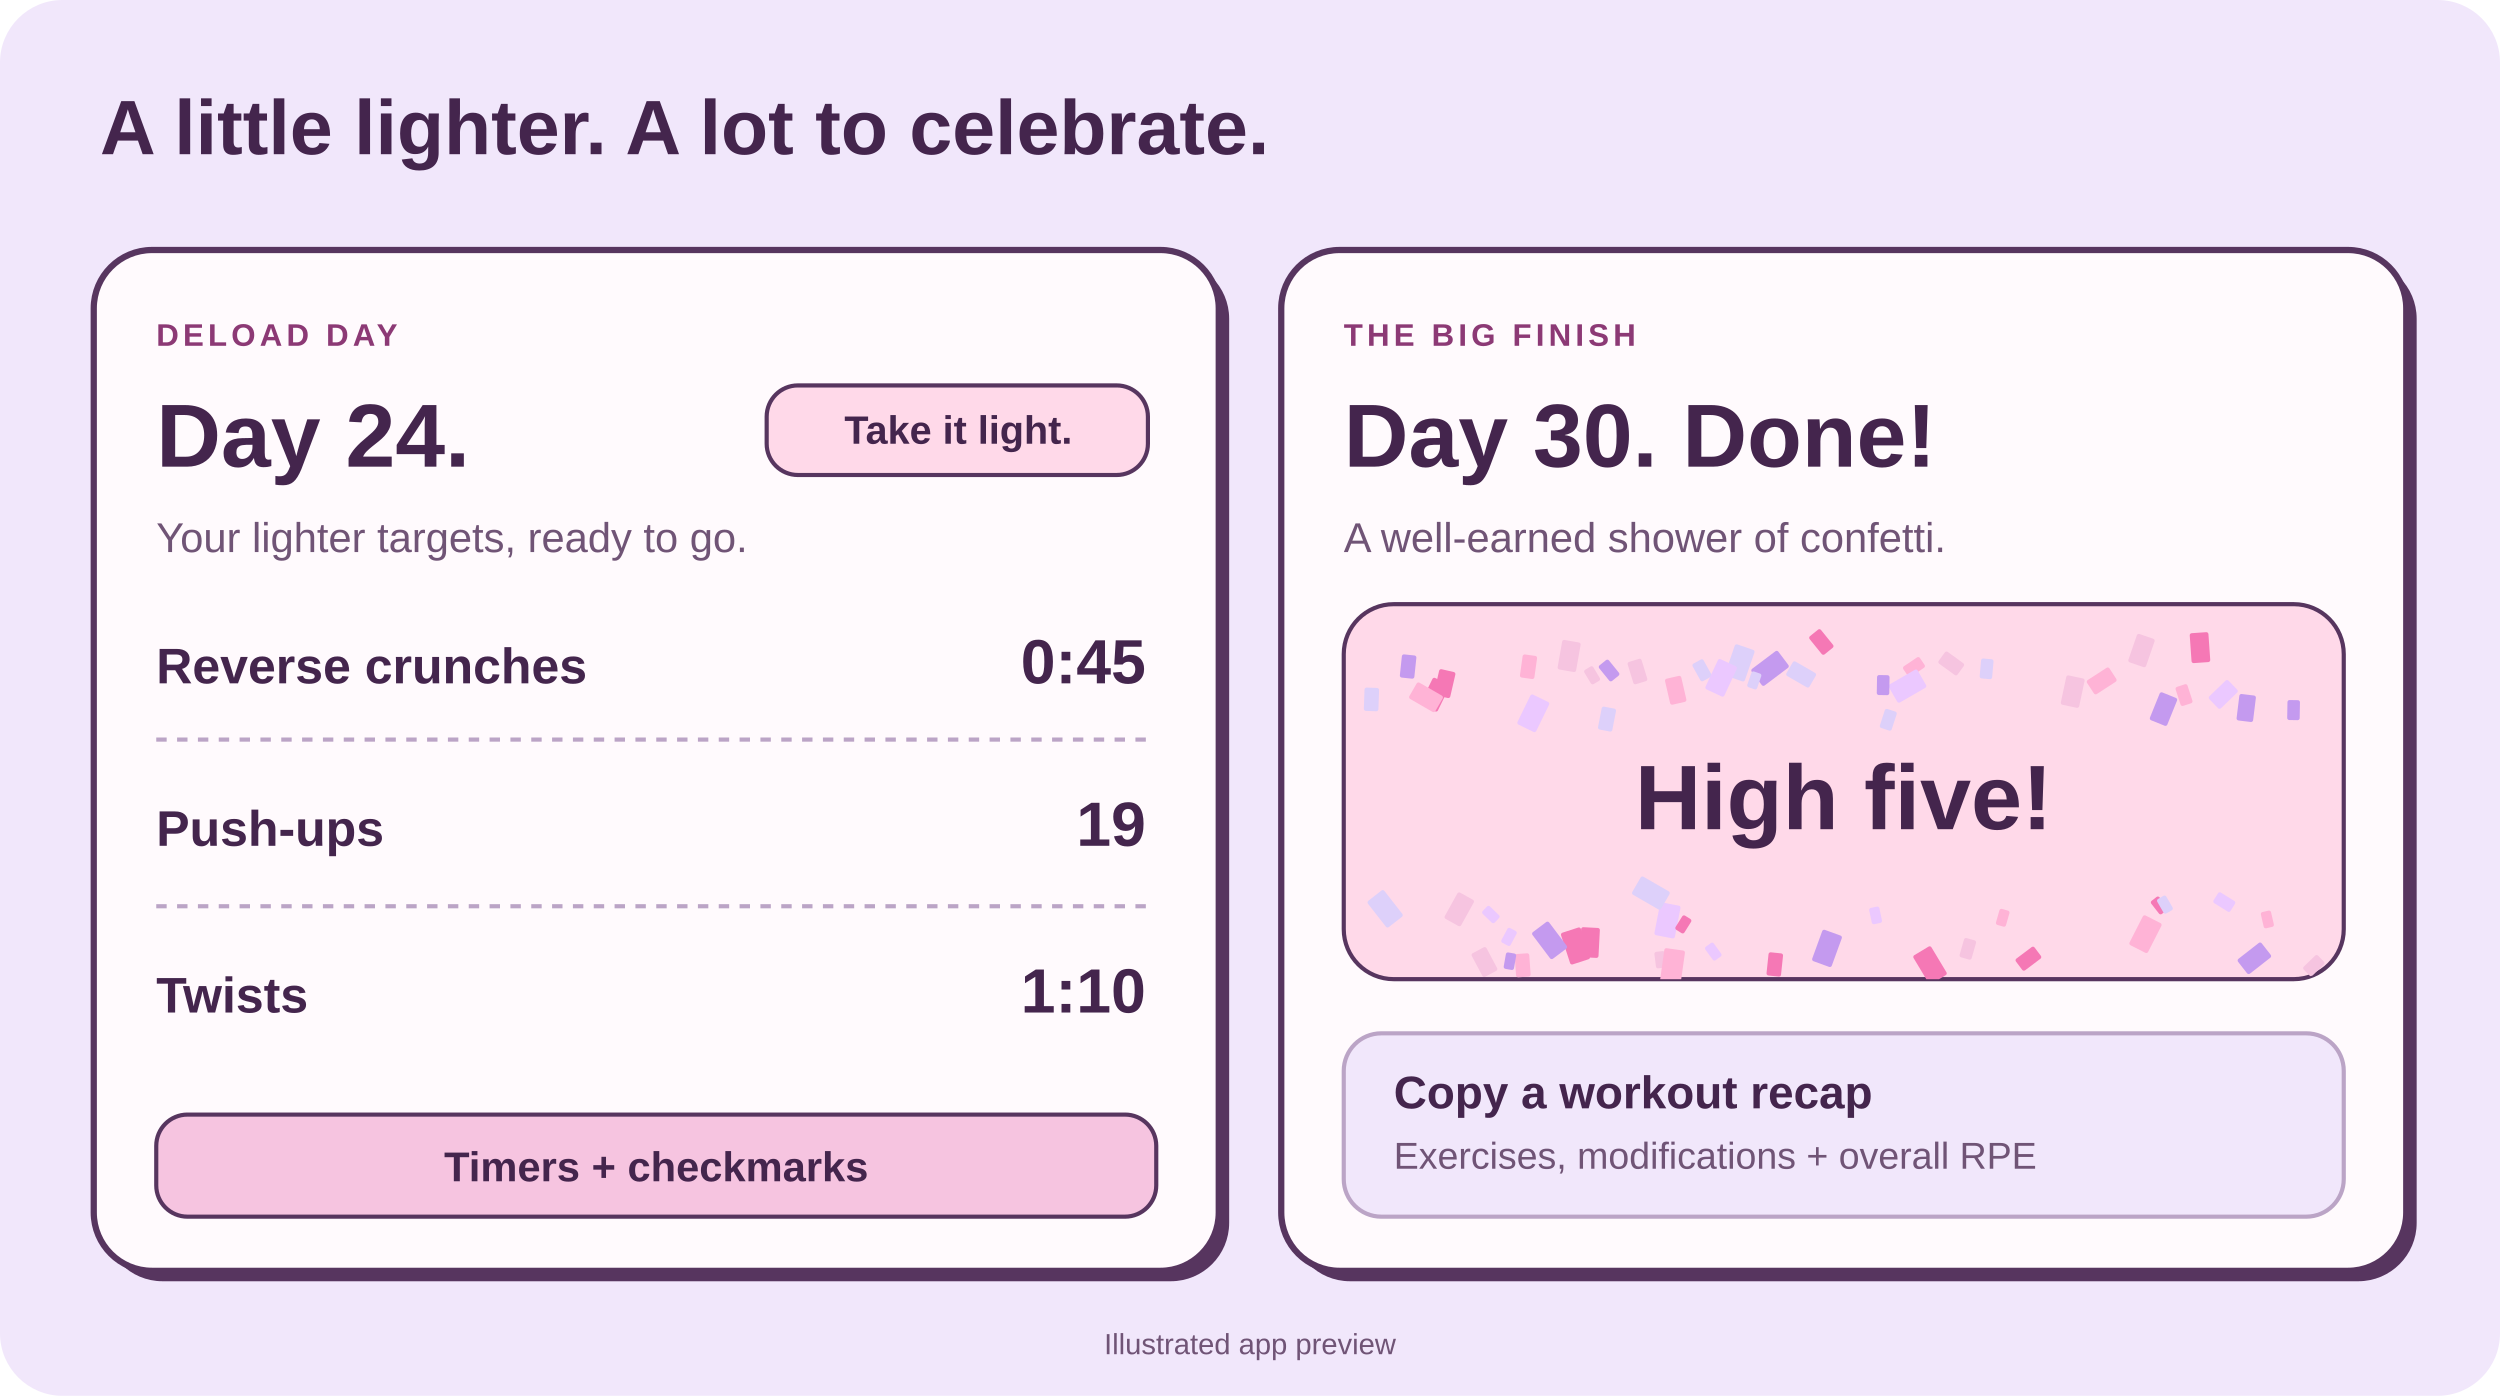
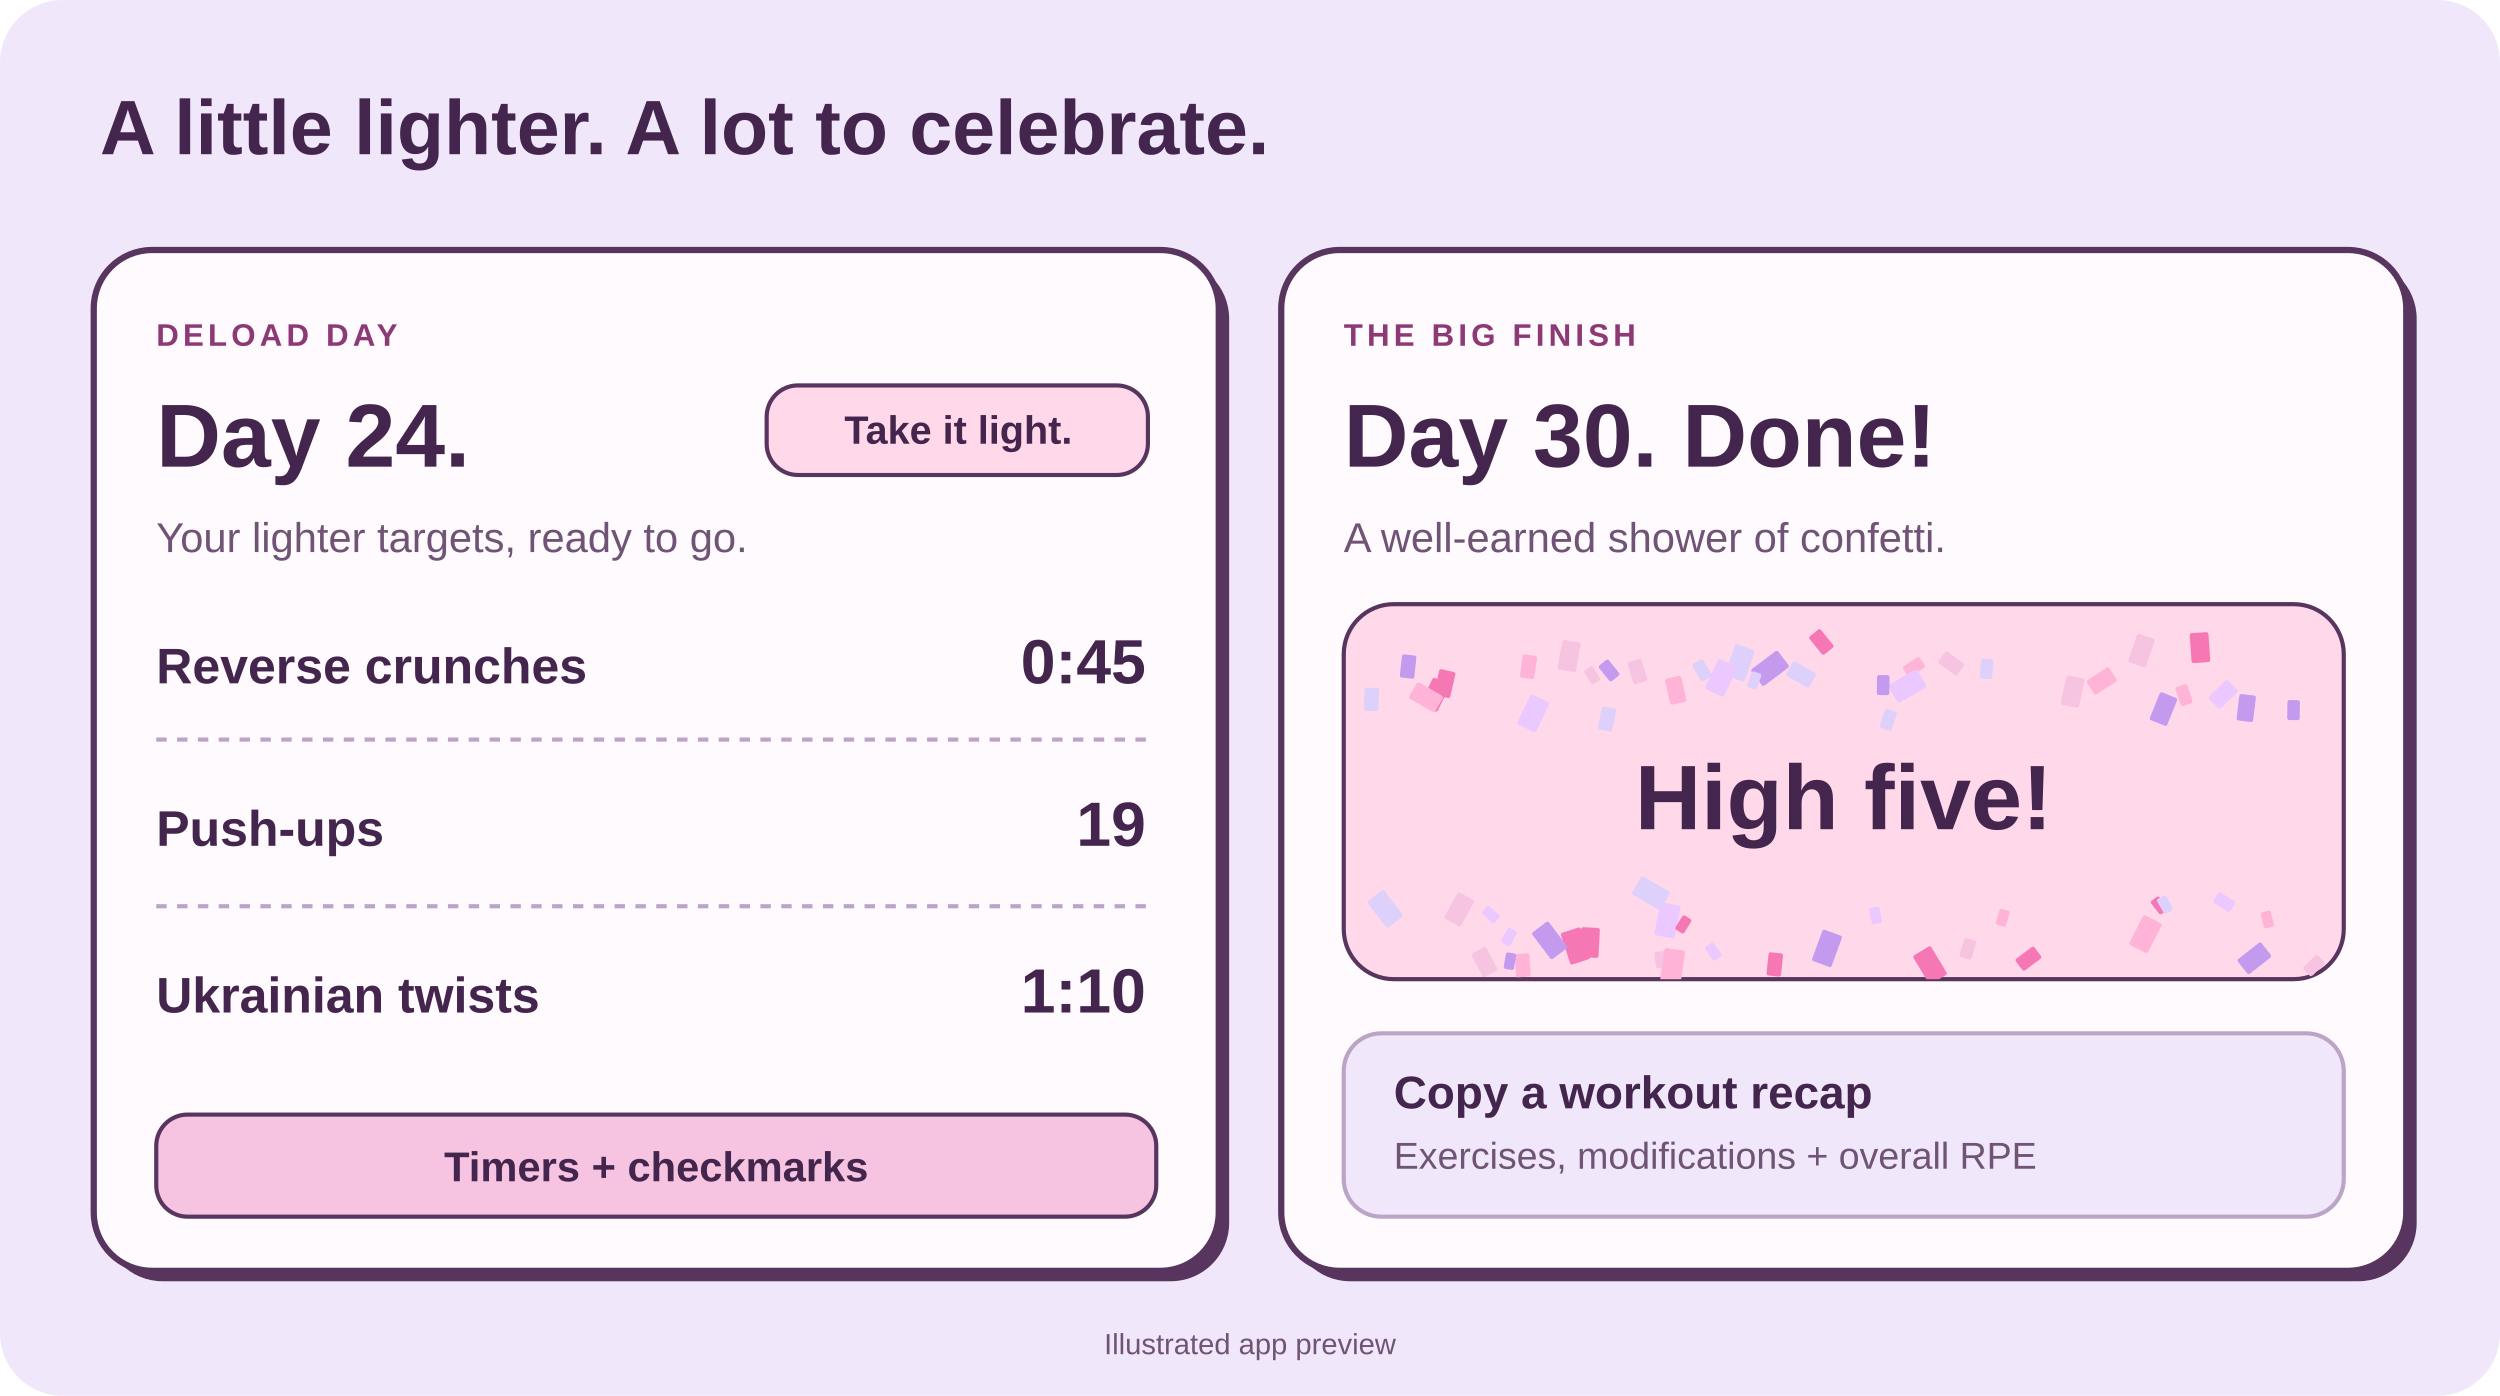
<svg xmlns="http://www.w3.org/2000/svg" width="1200" height="670" viewBox="0 0 1200 670" role="img" aria-labelledby="title desc">
  <style>
text{font-family:'Trebuchet MS',Arial,sans-serif;fill:#44254d}
.buddy-body{fill:#f6c4e0;stroke:#57355f;stroke-width:3}
.buddy-arm,.buddy-face{fill:none;stroke:#57355f;stroke-width:3.5;stroke-linecap:round;stroke-linejoin:round}
.buddy-eye{fill:#57355f}.buddy-cheek{fill:#f18fbf}
.buddy-shoe{fill:#ddd0fa;stroke:#57355f;stroke-width:3}
.buddy-star{fill:#ffd9e9;stroke:#57355f;stroke-width:2}
.buddy-headband{fill:#fffafd;stroke:#57355f;stroke-width:2.5}
.buddy-zzz{display:none}
</style>
  <defs>
    <clipPath id="confetti">
      <rect x="645" y="290" width="480" height="180" rx="24" />
    </clipPath>
  </defs>
  <rect width="1200" height="670" rx="30" fill="#f1e7fb" />
  <text x="48" y="74" font-size="37" font-weight="bold">A little lighter. A lot to celebrate.</text>
  <rect x="50" y="125" width="540" height="490" rx="28" fill="#57355f" />
  <rect x="45" y="120" width="540" height="490" rx="28" fill="#fffafd" stroke="#57355f" stroke-width="3" />
  <rect x="620" y="125" width="540" height="490" rx="28" fill="#57355f" />
  <rect x="615" y="120" width="540" height="490" rx="28" fill="#fffafd" stroke="#57355f" stroke-width="3" />
  <text x="75" y="166" font-size="15" font-weight="bold" letter-spacing="2" style="fill:#8c3975">DELOAD DAY</text>
  <text x="75" y="224" font-size="43" font-weight="bold">Day 24.</text>
  <rect x="368" y="185" width="183" height="43" rx="15" fill="#ffd9e9" stroke="#57355f" stroke-width="2" />
  <text x="460" y="213" text-anchor="middle" font-size="19" font-weight="bold">Take it light.</text>
  <text x="75" y="265" font-size="20" style="fill:#705476">Your lighter targets, ready to go.</text>
  <text x="75" y="328" font-size="24" font-weight="bold">Reverse crunches</text>
  <text x="550" y="328" text-anchor="end" font-size="30" font-weight="bold">0:45</text>
  <path d="M75 355H550" stroke="#bba4c6" stroke-width="2" stroke-dasharray="5 5" />
  <text x="75" y="406" font-size="24" font-weight="bold">Push-ups</text>
  <text x="550" y="406" text-anchor="end" font-size="30" font-weight="bold">19</text>
  <path d="M75 435H550" stroke="#bba4c6" stroke-width="2" stroke-dasharray="5 5" />
-   <text x="75" y="486" font-size="24" font-weight="bold">Twists</text>
+   <text x="75" y="486" font-size="24" font-weight="bold">Ukrainian twists</text>
  <text x="550" y="486" text-anchor="end" font-size="30" font-weight="bold">1:10</text>
  <rect x="75" y="535" width="480" height="49" rx="15" fill="#f6c4e0" stroke="#57355f" stroke-width="2" />
  <text x="315" y="567" text-anchor="middle" font-size="20" font-weight="bold">Timers + checkmarks</text>
  <text x="645" y="166" font-size="15" font-weight="bold" letter-spacing="2" style="fill:#8c3975">THE BIG FINISH</text>
  <text x="645" y="224" font-size="43" font-weight="bold">Day 30. Done!</text>
  <text x="645" y="265" font-size="20" style="fill:#705476">A well-earned shower of confetti.</text>
  <rect x="645" y="290" width="480" height="180" rx="24" fill="#ffd9e9" stroke="#57355f" stroke-width="2" />
  <g clip-path="url(#confetti)">
    <rect x="930" y="318" width="7" height="11.2" rx="1" fill="#f6c4e0" transform="rotate(-54 930 318)" />
    <rect x="857" y="324" width="8" height="12.8" rx="1" fill="#ddd0fa" transform="rotate(-60 857 324)" />
    <rect x="921" y="315" width="6" height="9.6" rx="1" fill="#ffb3d6" transform="rotate(56 921 315)" />
    <rect x="1085" y="452" width="9" height="14.4" rx="1" fill="#c49aef" transform="rotate(52 1085 452)" />
    <rect x="688" y="325" width="9" height="14.4" rx="1" fill="#f578b5" transform="rotate(26 688 325)" />
    <rect x="797" y="433" width="10" height="16.0" rx="1" fill="#ebc8ff" transform="rotate(11 797 433)" />
    <rect x="1112" y="458" width="6" height="9.6" rx="1" fill="#f6c4e0" transform="rotate(46 1112 458)" />
    <rect x="812" y="319" width="6" height="9.6" rx="1" fill="#ddd0fa" transform="rotate(-29 812 319)" />
    <rect x="1012" y="320" width="8" height="12.8" rx="1" fill="#ffb3d6" transform="rotate(57 1012 320)" />
    <rect x="1037" y="332" width="9" height="14.4" rx="1" fill="#c49aef" transform="rotate(22 1037 332)" />
    <rect x="749" y="448" width="10" height="16.0" rx="1" fill="#f578b5" transform="rotate(-18 749 448)" />
    <rect x="920" y="321" width="10" height="16.0" rx="1" fill="#ebc8ff" transform="rotate(60 920 321)" />
    <rect x="706" y="458" width="8" height="12.8" rx="1" fill="#f6c4e0" transform="rotate(-28 706 458)" />
    <rect x="951" y="316" width="6" height="9.6" rx="1" fill="#ddd0fa" transform="rotate(5 951 316)" />
    <rect x="799" y="326" width="8" height="12.8" rx="1" fill="#ffb3d6" transform="rotate(-13 799 326)" />
    <rect x="875" y="446" width="10" height="16.0" rx="1" fill="#c49aef" transform="rotate(20 875 446)" />
    <rect x="849" y="457" width="7" height="11.2" rx="1" fill="#f578b5" transform="rotate(6 849 457)" />
    <rect x="724" y="445" width="5" height="8.0" rx="1" fill="#ebc8ff" transform="rotate(28 724 445)" />
    <rect x="750" y="307" width="9" height="14.4" rx="1" fill="#f6c4e0" transform="rotate(10 750 307)" />
    <rect x="783" y="429" width="10" height="16.0" rx="1" fill="#ddd0fa" transform="rotate(-60 783 429)" />
    <rect x="727" y="458" width="7" height="11.2" rx="1" fill="#ffb3d6" transform="rotate(-4 727 458)" />
    <rect x="1075" y="333" width="8" height="12.8" rx="1" fill="#c49aef" transform="rotate(7 1075 333)" />
    <rect x="691" y="321" width="8" height="12.8" rx="1" fill="#f578b5" transform="rotate(13 691 321)" />
    <rect x="897" y="436" width="5" height="8.0" rx="1" fill="#ebc8ff" transform="rotate(-12 897 436)" />
    <rect x="781" y="318" width="7" height="11.2" rx="1" fill="#f6c4e0" transform="rotate(-17 781 318)" />
    <rect x="655" y="330" width="7" height="11.2" rx="1" fill="#ddd0fa" transform="rotate(2 655 330)" />
    <rect x="1044" y="330" width="6" height="9.6" rx="1" fill="#ffb3d6" transform="rotate(-18 1044 330)" />
    <rect x="901" y="324" width="6" height="9.6" rx="1" fill="#c49aef" transform="rotate(1 901 324)" />
    <rect x="1032" y="433" width="5" height="8.0" rx="1" fill="#f578b5" transform="rotate(-38 1032 433)" />
    <rect x="735" y="333" width="10" height="16.0" rx="1" fill="#ebc8ff" transform="rotate(26 735 333)" />
    <rect x="943" y="450" width="6" height="9.6" rx="1" fill="#f6c4e0" transform="rotate(16 943 450)" />
    <rect x="833" y="309" width="10" height="16.0" rx="1" fill="#ddd0fa" transform="rotate(19 833 309)" />
    <rect x="960" y="436" width="5" height="8.0" rx="1" fill="#ffb3d6" transform="rotate(16 960 436)" />
    <rect x="767" y="320" width="6" height="9.6" rx="1" fill="#c49aef" transform="rotate(-39 767 320)" />
    <rect x="808" y="439" width="5" height="8.0" rx="1" fill="#f578b5" transform="rotate(32 808 439)" />
    <rect x="1069" y="326" width="8" height="12.8" rx="1" fill="#ebc8ff" transform="rotate(46 1069 326)" />
    <rect x="794" y="457" width="5" height="8.0" rx="1" fill="#f6c4e0" transform="rotate(-7 794 457)" />
    <rect x="1035" y="432" width="5" height="8.0" rx="1" fill="#ddd0fa" transform="rotate(-30 1035 432)" />
    <rect x="676" y="335" width="9" height="14.4" rx="1" fill="#ffb3d6" transform="rotate(-60 676 335)" />
    <rect x="723" y="457" width="5" height="8.0" rx="1" fill="#c49aef" transform="rotate(10 723 457)" />
    <rect x="1051" y="304" width="9" height="14.4" rx="1" fill="#f578b5" transform="rotate(-4 1051 304)" />
    <rect x="818" y="455" width="5" height="8.0" rx="1" fill="#ebc8ff" transform="rotate(-36 818 455)" />
    <rect x="1026" y="304" width="9" height="14.4" rx="1" fill="#f6c4e0" transform="rotate(19 1026 304)" />
    <rect x="656" y="433" width="10" height="16.0" rx="1" fill="#ddd0fa" transform="rotate(-38 656 433)" />
    <rect x="799" y="455" width="10" height="16.0" rx="1" fill="#ffb3d6" transform="rotate(8 799 455)" />
    <rect x="853" y="312" width="10" height="16.0" rx="1" fill="#c49aef" transform="rotate(53 853 312)" />
    <rect x="976" y="454" width="7" height="11.2" rx="1" fill="#f578b5" transform="rotate(53 976 454)" />
    <rect x="711" y="438" width="5" height="8.0" rx="1" fill="#ebc8ff" transform="rotate(-46 711 438)" />
    <rect x="992" y="324" width="9" height="14.4" rx="1" fill="#f6c4e0" transform="rotate(12 992 324)" />
    <rect x="841" y="322" width="5" height="8.0" rx="1" fill="#ddd0fa" transform="rotate(19 841 322)" />
    <rect x="1085" y="438" width="5" height="8.0" rx="1" fill="#ffb3d6" transform="rotate(-13 1085 438)" />
    <rect x="735" y="448" width="10" height="16.0" rx="1" fill="#c49aef" transform="rotate(-37 735 448)" />
    <rect x="918" y="459" width="10" height="16.0" rx="1" fill="#f578b5" transform="rotate(-31 918 459)" />
    <rect x="825" y="316" width="10" height="16.0" rx="1" fill="#ebc8ff" transform="rotate(25 825 316)" />
    <rect x="700" y="428" width="9" height="14.4" rx="1" fill="#f6c4e0" transform="rotate(29 700 428)" />
    <rect x="905" y="340" width="6" height="9.6" rx="1" fill="#ddd0fa" transform="rotate(18 905 340)" />
    <rect x="731" y="314" width="7" height="11.2" rx="1" fill="#ffb3d6" transform="rotate(8 731 314)" />
    <rect x="673" y="314" width="7" height="11.2" rx="1" fill="#c49aef" transform="rotate(6 673 314)" />
    <rect x="868" y="306" width="7" height="11.2" rx="1" fill="#f578b5" transform="rotate(-39 868 306)" />
    <rect x="1062" y="433" width="6" height="9.6" rx="1" fill="#ebc8ff" transform="rotate(-58 1062 433)" />
    <rect x="760" y="322" width="5" height="8.0" rx="1" fill="#f6c4e0" transform="rotate(-31 760 322)" />
    <rect x="769" y="339" width="7" height="11.2" rx="1" fill="#ddd0fa" transform="rotate(11 769 339)" />
    <rect x="1029" y="439" width="10" height="16.0" rx="1" fill="#ffb3d6" transform="rotate(27 1029 439)" />
    <rect x="1098" y="336" width="6" height="9.6" rx="1" fill="#c49aef" transform="rotate(1 1098 336)" />
    <rect x="759" y="445" width="9" height="14.4" rx="1" fill="#f578b5" transform="rotate(3 759 445)" />
  </g>
  <text x="885" y="398" text-anchor="middle" font-size="44" font-weight="bold">High five!</text>
  <rect x="645" y="496" width="480" height="88" rx="18" fill="#f1e7fb" stroke="#bba4c6" stroke-width="2" />
  <text x="669" y="532" font-size="22" font-weight="bold">Copy a workout recap</text>
  <text x="669" y="561" font-size="18" style="fill:#705476">Exercises, modifications + overall RPE</text>
  <text x="600" y="650" text-anchor="middle" font-size="14" style="fill:#705476">Illustrated app preview</text>
</svg>
